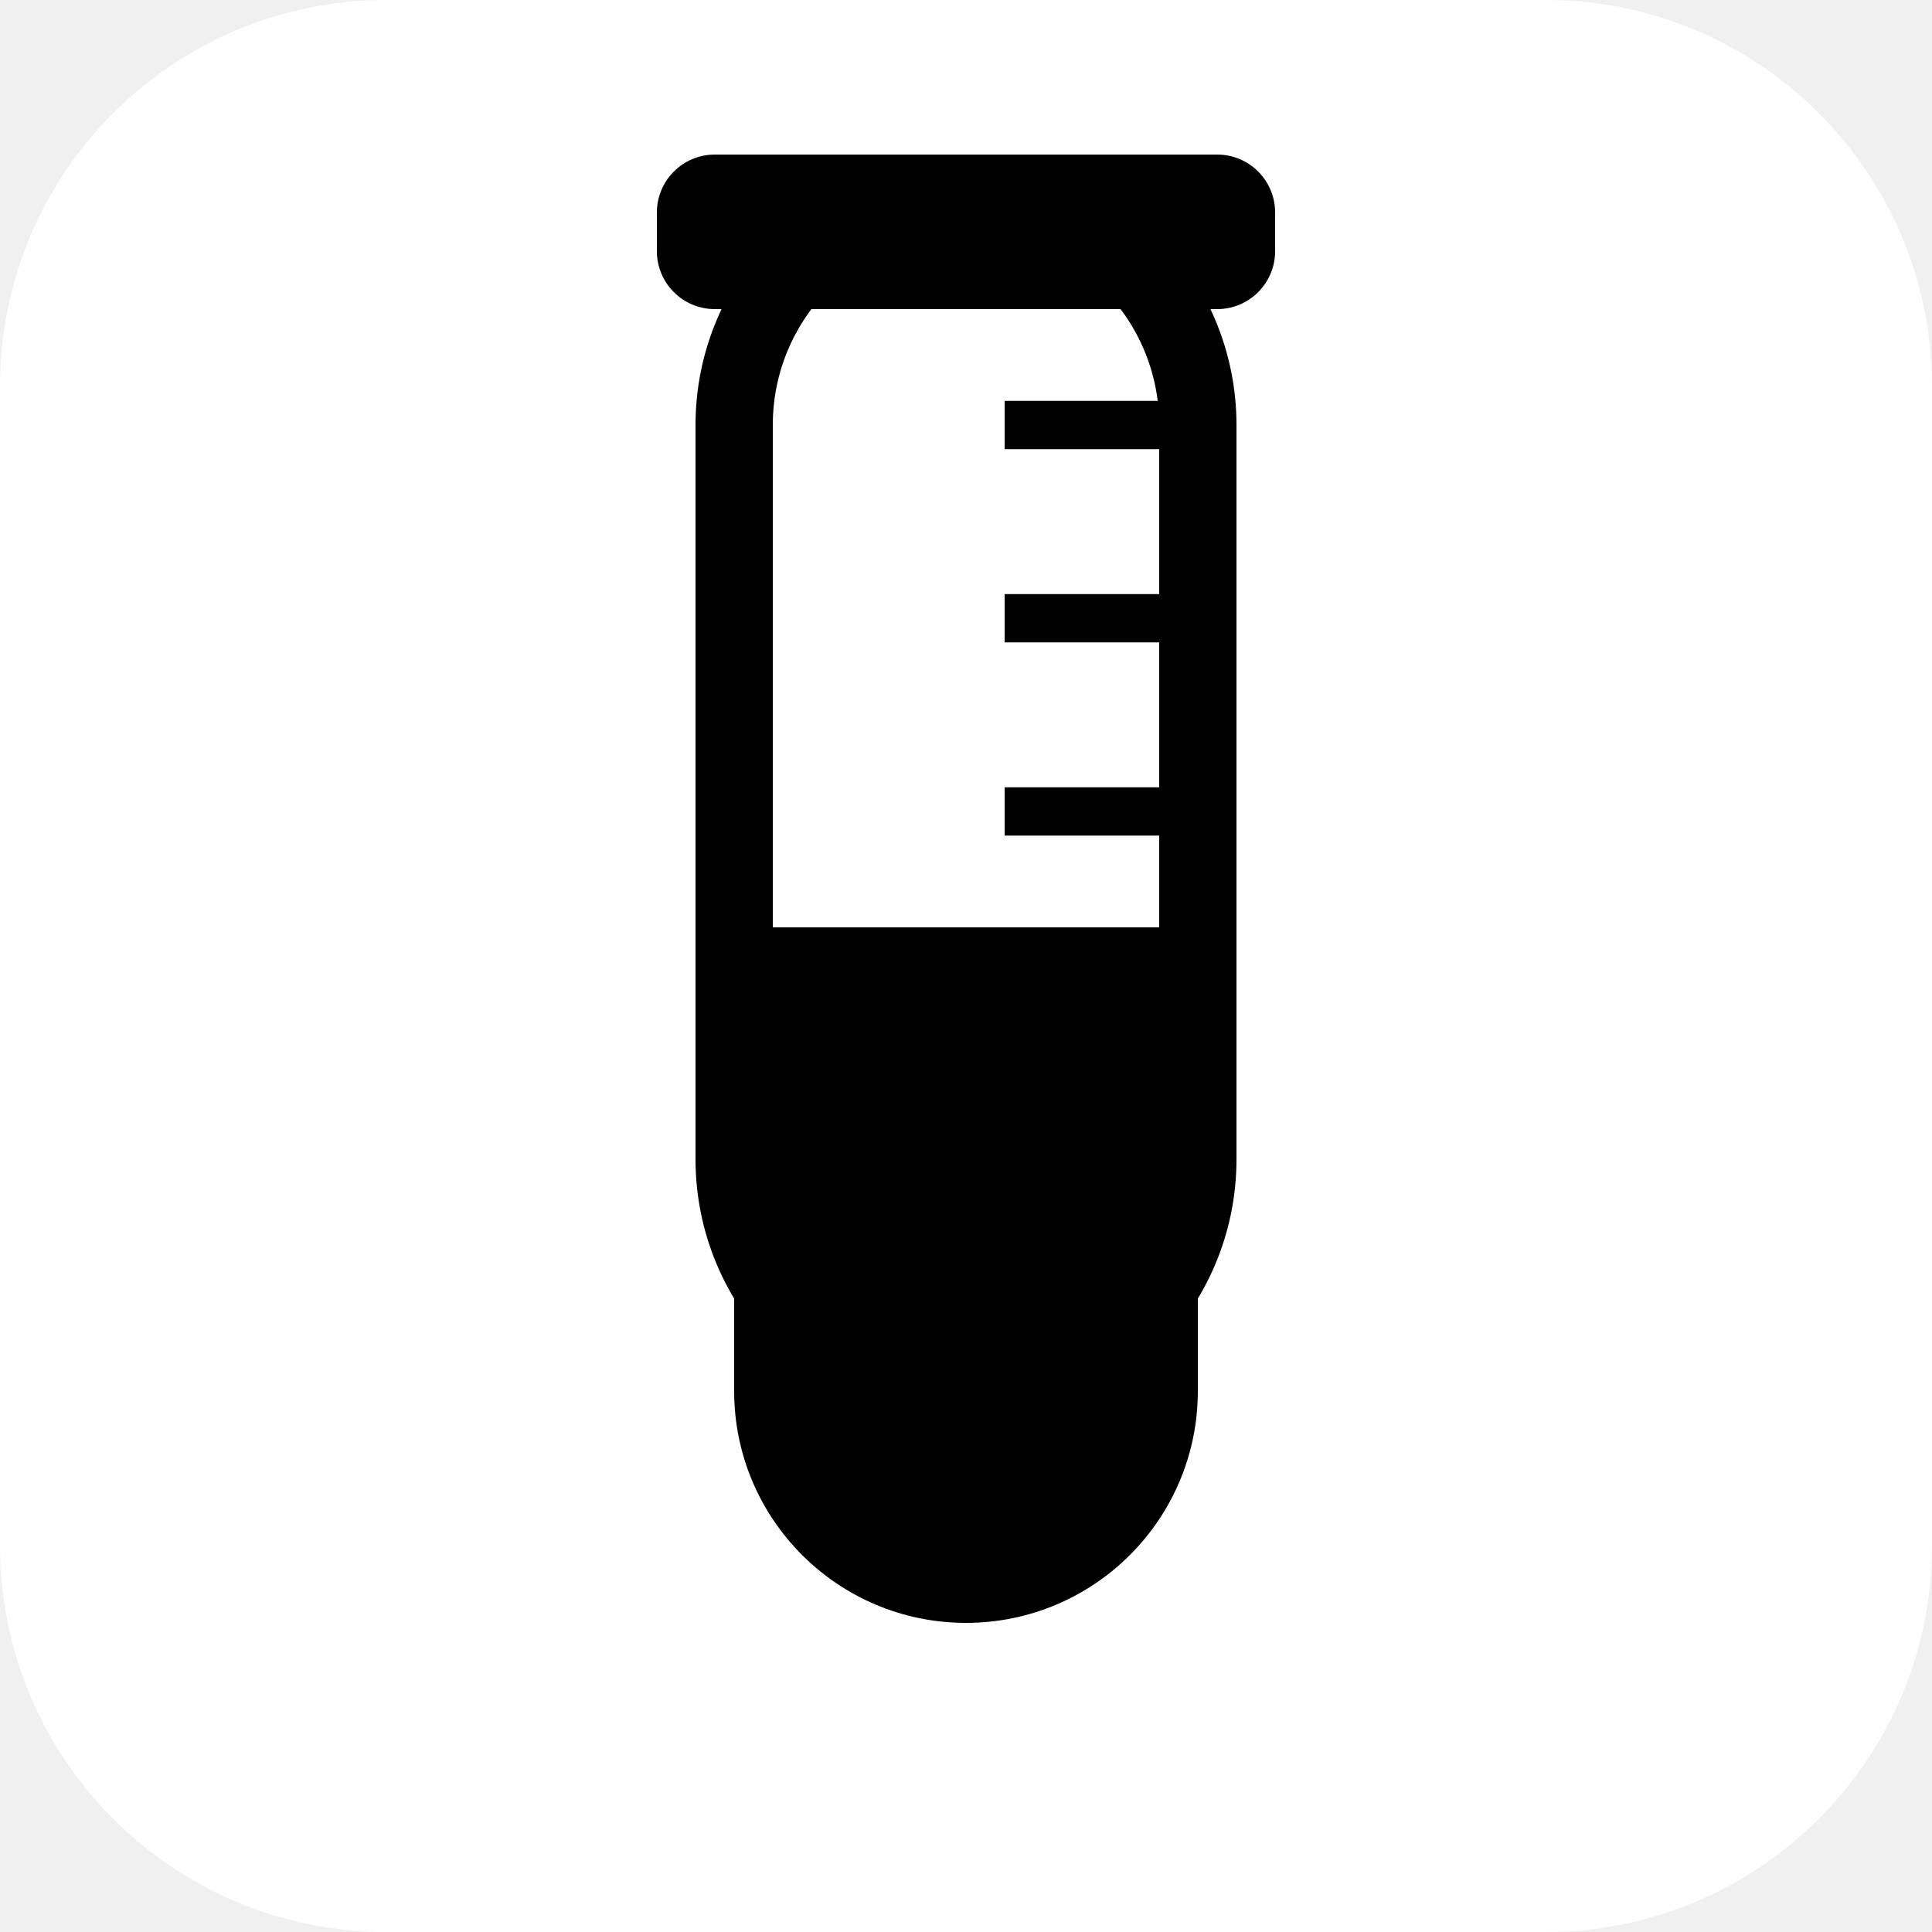
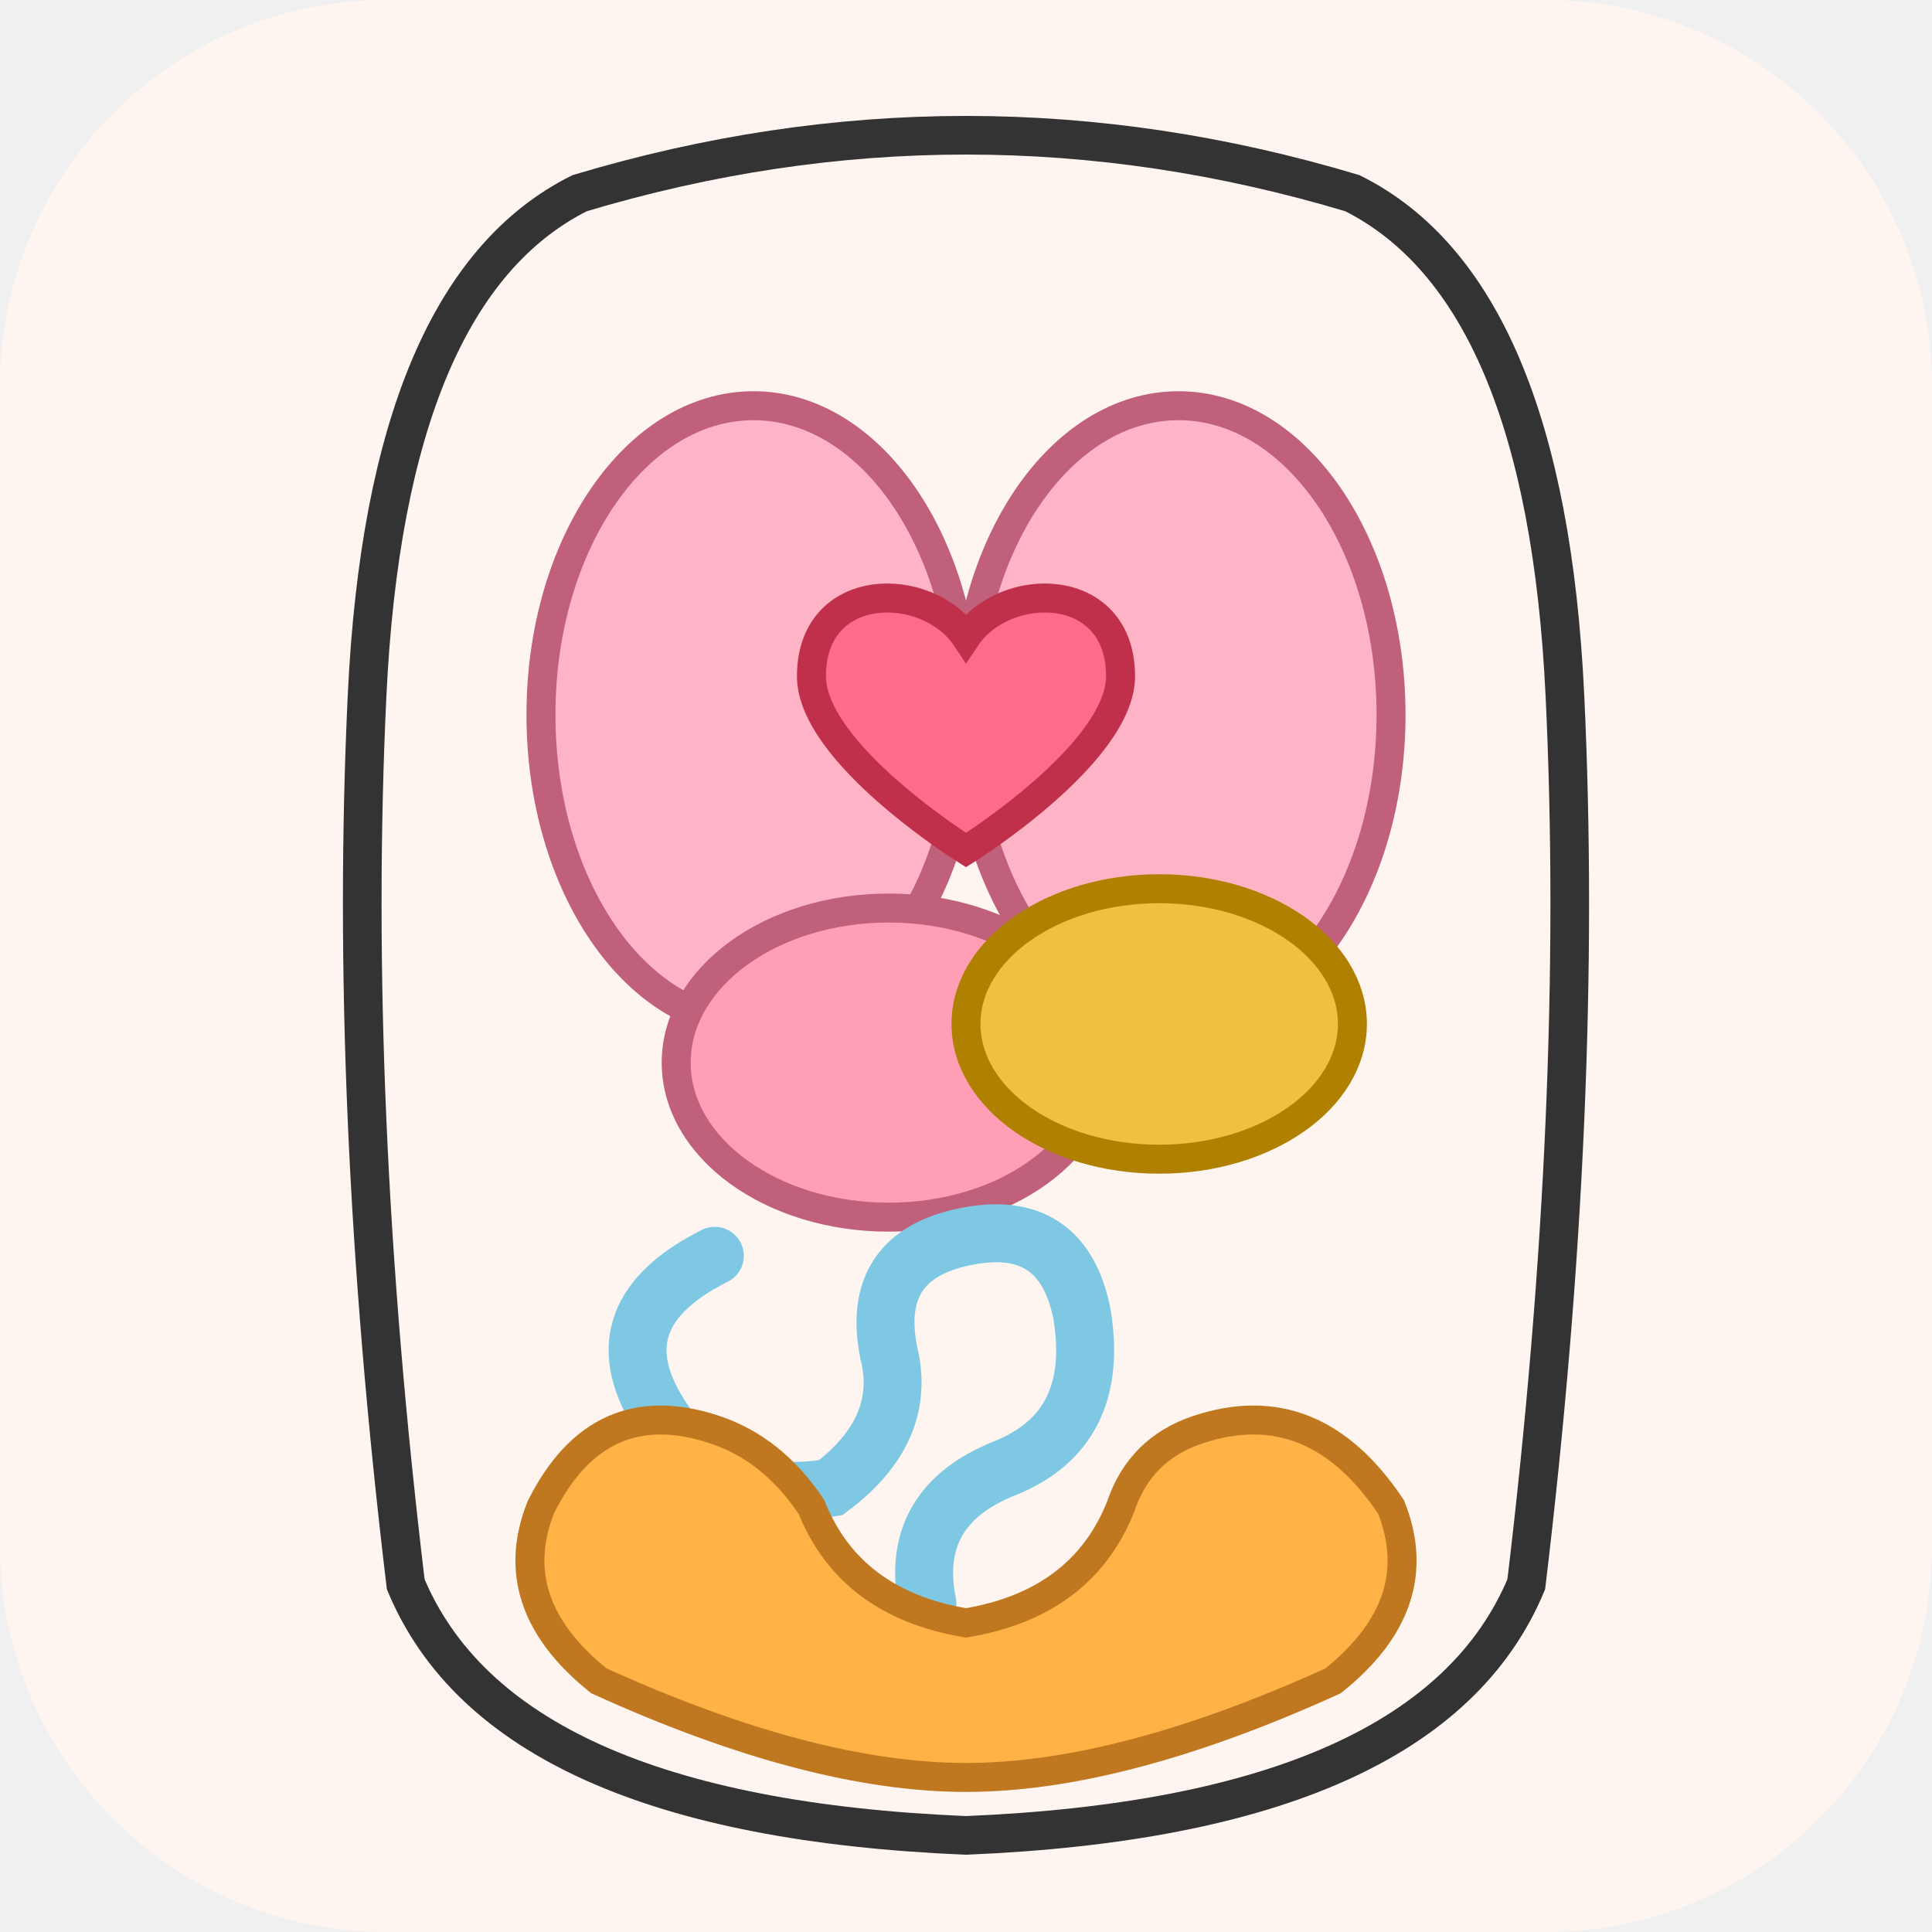
<svg xmlns="http://www.w3.org/2000/svg" viewBox="0 0 100 100">
-   <rect width="100" height="100" rx="20" fill="#ffffff" />
-   <rect x="38" y="10" width="24" height="62" rx="12" fill="white" stroke="black" stroke-width="4" />
-   <rect x="38" y="48" width="24" height="24" fill="black" />
-   <ellipse cx="50" cy="72" rx="12" ry="12" fill="black" />
-   <line x1="52" y1="22" x2="60" y2="22" stroke="black" stroke-width="2.5" />
-   <line x1="52" y1="32" x2="60" y2="32" stroke="black" stroke-width="2.5" />
-   <line x1="52" y1="42" x2="60" y2="42" stroke="black" stroke-width="2.5" />
-   <rect x="34" y="8" width="32" height="8" rx="3" fill="black" />
+   <rect width="100" height="100" rx="20" fill="#fff5f0" />
+   <path d="M30,10 Q20,15 19,36 Q18,57 21,82 Q26,94 50,95 Q74,94 79,82 Q82,57 81,36 Q80,15 70,10 Q60,7 50,7 Q40,7 30,10 Z" fill="none" stroke="#333" stroke-width="2" />
+   <ellipse cx="39" cy="37" rx="11" ry="16" fill="#ffb3c6" stroke="#c0607a" stroke-width="1.5" />
+   <ellipse cx="61" cy="37" rx="11" ry="16" fill="#ffb3c6" stroke="#c0607a" stroke-width="1.5" />
+   <path d="M50,33 C48,30 42,30 42,35 C42,39 50,44 50,44 C50,44 58,39 58,35 C58,30 52,30 50,33 Z" fill="#ff6b8a" stroke="#c0304a" stroke-width="1.5" />
+   <ellipse cx="46" cy="55" rx="11" ry="8" fill="#ff9eb5" stroke="#c0607a" stroke-width="1.5" />
+   <ellipse cx="60" cy="53" rx="10" ry="7" fill="#f0c040" stroke="#b08000" stroke-width="1.5" />
+   <path d="M37,65 Q31,68 34,73 Q37,78 43,77 Q47,74 46,70 Q45,65 50,64 Q55,63 56,68 Q57,74 52,76 Q47,78 48,83" fill="none" stroke="#7ec8e3" stroke-width="3" stroke-linecap="round" />
+   <path d="M28,78 Q26,83 31,87 Q42,92 50,92 Q58,92 69,87 Q74,83 72,78 Q68,72 62,74 Q59,75 58,78 Q56,83 50,84 Q44,83 42,78 Q40,75 37,74 Q31,72 28,78 Z" fill="#ffb347" stroke="#c07820" stroke-width="1.5" />
</svg>
